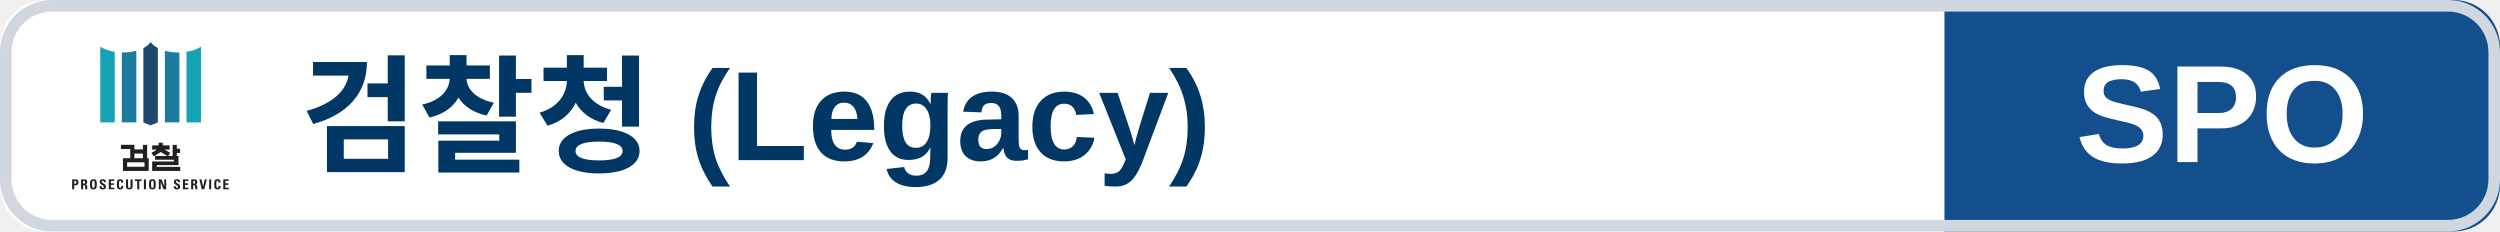
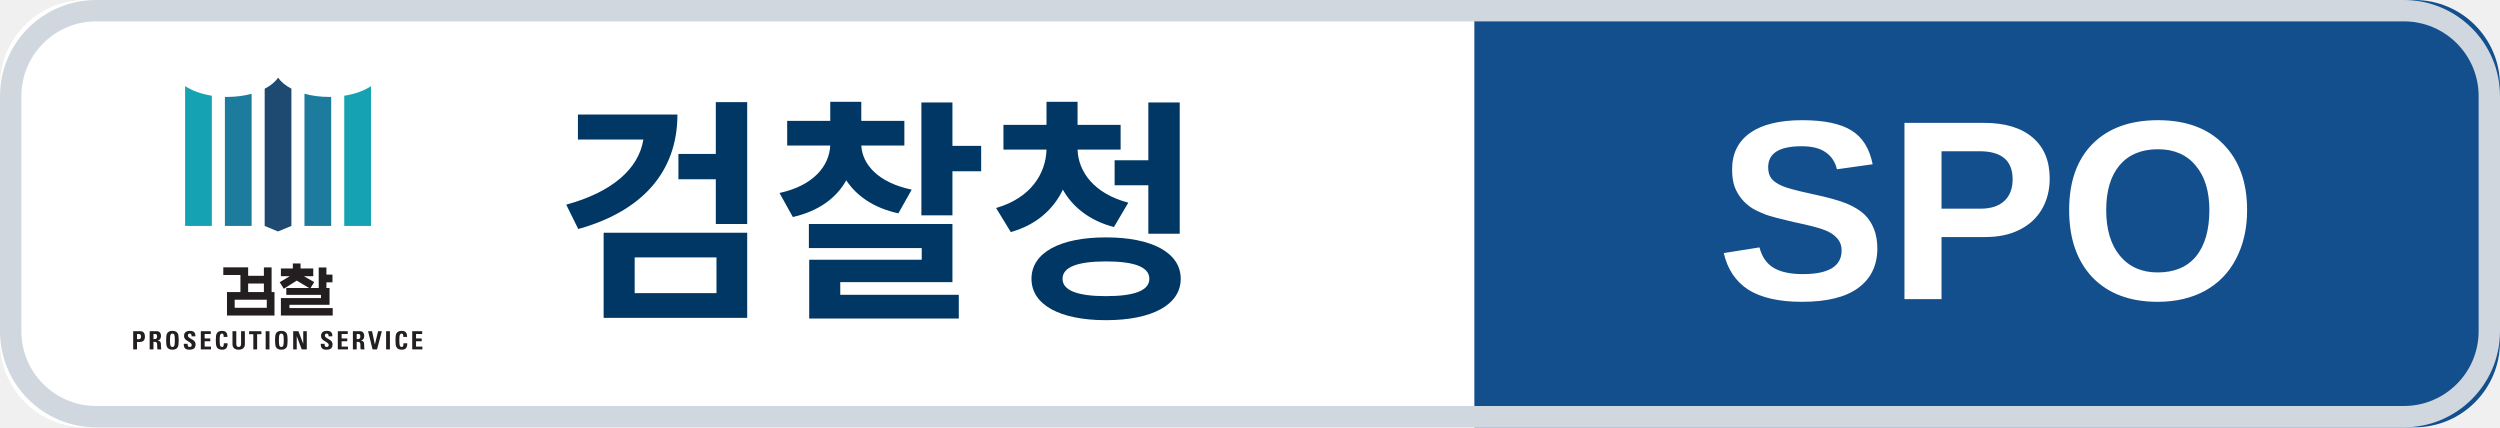
- <svg xmlns="http://www.w3.org/2000/svg" width="216.0" height="20" viewBox="0 0 216.0 20" role="img" aria-label="검찰청 (Legacy) SPO">
+ <svg xmlns="http://www.w3.org/2000/svg" width="117.0" height="20" viewBox="0 0 117.0 20" role="img" aria-label="검찰청 SPO">
  <defs>
    <clipPath id="badge-shape">
-       <rect width="216.0" height="20" rx="4" />
+       <rect width="117.0" height="20" rx="4" />
    </clipPath>
  </defs>
  <g clip-path="url(#badge-shape)">
-     <rect width="216.0" height="20" rx="4" fill="#ffffff" />
-     <path d="M168.0 0h48v20h-48z" fill="#134f8c" />
+     <rect width="117.0" height="20" rx="4" fill="#ffffff" />
+     <path d="M69.0 0h48v20h-48z" fill="#134f8c" />
  </g>
-   <rect x="0.5" y="0.5" width="215.0" height="19" rx="4" fill="none" stroke="#d0d7de" />
+   <rect x="0.5" y="0.5" width="116.0" height="19" rx="4" fill="none" stroke="#d0d7de" />
  <g transform="translate(6.000 3.000) scale(0.046667)">
    <path d="M958.823 448.355v143.184h29.407V437.851c-7.535 4.953-17.738 8.66-29.407 10.504" style="fill:#15a3b4;fill-rule:nonzero;stroke:none" transform="translate(-657.5 -377.028)scale(.9117)" />
    <path d="M942.128 449.649c-9.748 0-18.942-1.275-27.07-3.52v145.41h29.41V449.61c-.78.02-1.556.039-2.34.039" style="fill:#1d7c9e;fill-rule:nonzero;stroke:none" transform="translate(-657.5 -377.028)scale(.9117)" />
    <path d="M783.77 437.732v153.807h29.405V448.326c-11.685-1.863-21.892-5.608-29.406-10.594" style="fill:#15a3b4;fill-rule:nonzero;stroke:none" transform="translate(-657.5 -377.028)scale(.9117)" />
    <path d="M886.068 428.452c-3.173 4.67-8.262 8.836-14.77 12.208v150.927l14.613 6.057 14.788-6.105V440.573c-6.428-3.357-11.482-7.489-14.631-12.121" style="fill:#1e4a71;fill-rule:nonzero;stroke:none" transform="translate(-657.5 -377.028)scale(.9117)" />
    <path d="M830.044 449.649c-.842 0-1.683-.02-2.514-.039V591.54h29.408V446.172c-8.087 2.21-17.217 3.477-26.894 3.477" style="fill:#1d7c9e;fill-rule:nonzero;stroke:none" transform="translate(-657.5 -377.028)scale(.9117)" />
    <path d="M878.91 637.158h-8.48v9.28H853.11v-9.372h-27.326v8.493h18.832l.02 18.723h-14.808v25.807H882.1v-25.807h-3.19zm-25.8 17.768h17.321v9.356H853.11zm-14.798 26.675v-8.85h35.307v8.85zM898.562 681.888v-3.563h44.097v-18.528h-3.443v-6.238h6.649v-8.486h-6.65v-7.8h-8.483v22.524h-8.911l3.907-6.49-11.31-6.468h10.325v-8.493h-13.976v-5.5h-8.493v5.5H889.14v8.493h9.726l-11.063 6.62 4.522 7.199 14.239-8.97 13.45 8.11h-24.95v7.553h38.17v3.528H889.14v19.268h56.989v-8.259zM726.67 727.37v-20.06h7.553q5.337 0 5.335 6.001 0 5.89-5.584 5.89h-3.111v8.168zm4.194-16.975v5.724h2.332q.918 0 1.527-.862.586-.778.585-1.833.001-3.03-2.333-3.029zM748.975 719.062v8.307h-4.196V707.31h7.752q2.197 0 3.444 1.369 1.252 1.369 1.252 3.91 0 4.331-3.723 4.944 3.641.445 3.64 3.946 0 4.89.472 5.89h-4.112q-.36-.778-.416-1.918-.027-.221-.028-1.971 0-2.418-.277-3.112c-.39-.871-1.295-1.306-2.724-1.306zm0-8.668v5.585h1.86q1.14-.001 1.696-1.001.446-.779.446-1.945-.001-2.639-2.141-2.639zM769.813 727.701q-4.612.001-6.055-3.223-.863-1.915-.862-7.138-.001-5.252.862-7.168 1.442-3.195 6.055-3.196 4.612.001 6.057 3.196.859 1.916.86 7.168-.001 5.223-.86 7.138-1.445 3.224-6.057 3.223m0-3q1.668 0 2.223-1.748.443-1.447.443-5.613 0-4.168-.443-5.613-.555-1.75-2.223-1.75-1.666 0-2.224 1.75-.445 1.444-.445 5.613.001 4.166.445 5.613.558 1.748 2.224 1.748M795.289 721.895q-.001 3.475-2.306 4.862-1.613.945-4.694.944-5.974 0-5.974-5.668.001-.414.026-.859h4.197q.001 1.806.333 2.472.5 1.055 2.056 1.055 2.11.002 2.111-2.278.001-1.443-2.194-2.833-3.947-2.472-4.057-2.585-2.195-1.832-2.195-4.388 0-5.64 6.614-5.64 6.222 0 5.834 6.028h-4.085q0-3.028-1.945-3.027-2.167 0-2.167 2.138 0 1.53 2.195 2.832 3.917 2.337 4.056 2.447 2.195 1.807 2.195 4.5M812.236 727.37h-11.17v-20.06h10.948v3.084h-6.75v4.945h6.221v3.084h-6.222v5.861h6.973zM824.462 727.701q-4.614.001-6.06-3.223-.86-1.915-.86-7.138 0-5.252.86-7.168 1.446-3.195 6.06-3.196 6.08.001 5.832 6.667h-4.113q0-2-.386-2.833-.39-.832-1.333-.832-1.67 0-2.224 1.749-.446 1.444-.445 5.613-.001 4.166.445 5.613.555 1.748 2.224 1.748 1.247 0 1.664-1.444.166-.639.252-2.64h4.14q.001 3.89-1.557 5.557-1.417 1.527-4.499 1.527M845.323 707.31h4.197v14.223q.001 2.586-1.474 4.195-1.804 1.974-5.334 1.973-3.388 0-5.14-1.666-1.694-1.583-1.695-4.502V707.31h4.197v13.947q0 3.445 2.583 3.444 2.667 0 2.666-3.444zM854.132 707.31h13.53v3.334h-4.67v16.725H858.8v-16.725h-4.668zM876.58 727.37h-4.196v-20.06h4.196zM889.608 727.701q-4.611.001-6.055-3.223-.862-1.915-.862-7.138 0-5.252.862-7.168 1.443-3.195 6.055-3.196 4.613.001 6.057 3.196.86 1.916.86 7.168 0 5.223-.86 7.138-1.444 3.224-6.057 3.223m0-3q1.668 0 2.224-1.748.443-1.447.443-5.613 0-4.168-.443-5.613-.556-1.75-2.224-1.75c-1.11 0-1.855.584-2.22 1.75q-.448 1.444-.446 5.613-.002 4.166.445 5.613c.366 1.165 1.111 1.748 2.22 1.748M906.556 727.37h-3.892v-20.06h5.699l5.36 13.89v-13.89h3.888v20.06h-5.555l-5.5-14.67zM945.965 721.895q-.001 3.475-2.305 4.862-1.612.945-4.694.944-5.976 0-5.976-5.668 0-.414.03-.859h4.195q-.001 1.806.332 2.472.5 1.055 2.057 1.055 2.111.002 2.11-2.278 0-1.443-2.195-2.833-3.946-2.472-4.056-2.585-2.194-1.832-2.193-4.388-.001-5.64 6.611-5.64 6.224 0 5.835 6.028h-4.084q-.001-3.028-1.945-3.027-2.168 0-2.167 2.138-.001 1.53 2.194 2.832 3.918 2.337 4.055 2.447 2.196 1.807 2.196 4.5M962.912 727.37h-11.167v-20.06h10.944v3.084h-6.75v4.945h6.222v3.084h-6.223v5.861h6.974zM972.525 719.062v8.307h-4.195V707.31h7.75q2.195 0 3.447 1.369c.831.913 1.251 2.215 1.251 3.91q0 4.331-3.725 4.944 3.641.445 3.64 3.946.001 4.89.471 5.89h-4.111q-.36-.778-.416-1.918-.029-.221-.027-1.971 0-2.418-.279-3.112-.583-1.306-2.723-1.306zm0-8.668v5.585h1.862q1.135-.001 1.693-1.001.447-.779.448-1.945-.001-2.639-2.141-2.639zM989.973 727.37l-4.947-20.06h4.362l3.112 14.585h.056l3.5-14.585h4.139l-5.307 20.06zM1009.06 727.37h-4.196v-20.06h4.197zM1022.088 727.701q-4.612.001-6.057-3.223-.862-1.915-.862-7.138 0-5.252.862-7.168 1.445-3.195 6.057-3.196 6.084.001 5.833 6.667h-4.113c0-1.334-.126-2.276-.387-2.833q-.39-.832-1.333-.832c-1.11 0-1.853.583-2.22 1.749q-.449 1.444-.448 5.613 0 4.166.448 5.613c.367 1.165 1.11 1.748 2.22 1.748q1.249 0 1.665-1.444.17-.639.252-2.64h4.138c0 2.593-.515 4.446-1.555 5.557q-1.417 1.527-4.5 1.527M1044.76 727.37h-11.17v-20.06h10.947v3.084h-6.752v4.945h6.22v3.084h-6.22v5.861h6.974z" style="fill:#231f20;fill-rule:nonzero;stroke:none" transform="translate(-657.5 -377.028)scale(.9117)" />
  </g>
-   <text x="26.0" y="14" fill="#003764" font-family="-apple-system, BlinkMacSystemFont, 'Segoe UI', 'Noto Sans KR', 'Malgun Gothic', Arial, sans-serif" font-size="11" font-weight="600">검찰청 (Legacy)</text>
-   <text x="192" y="14" fill="#ffffff" text-anchor="middle" font-family="Arial, Helvetica, sans-serif" font-size="12" font-weight="700">SPO</text>
+   <text x="26.0" y="14" fill="#003764" font-family="-apple-system, BlinkMacSystemFont, 'Segoe UI', 'Noto Sans KR', 'Malgun Gothic', Arial, sans-serif" font-size="11" font-weight="600">검찰청</text>
+   <text x="93" y="14" fill="#ffffff" text-anchor="middle" font-family="Arial, Helvetica, sans-serif" font-size="12" font-weight="700">SPO</text>
</svg>
